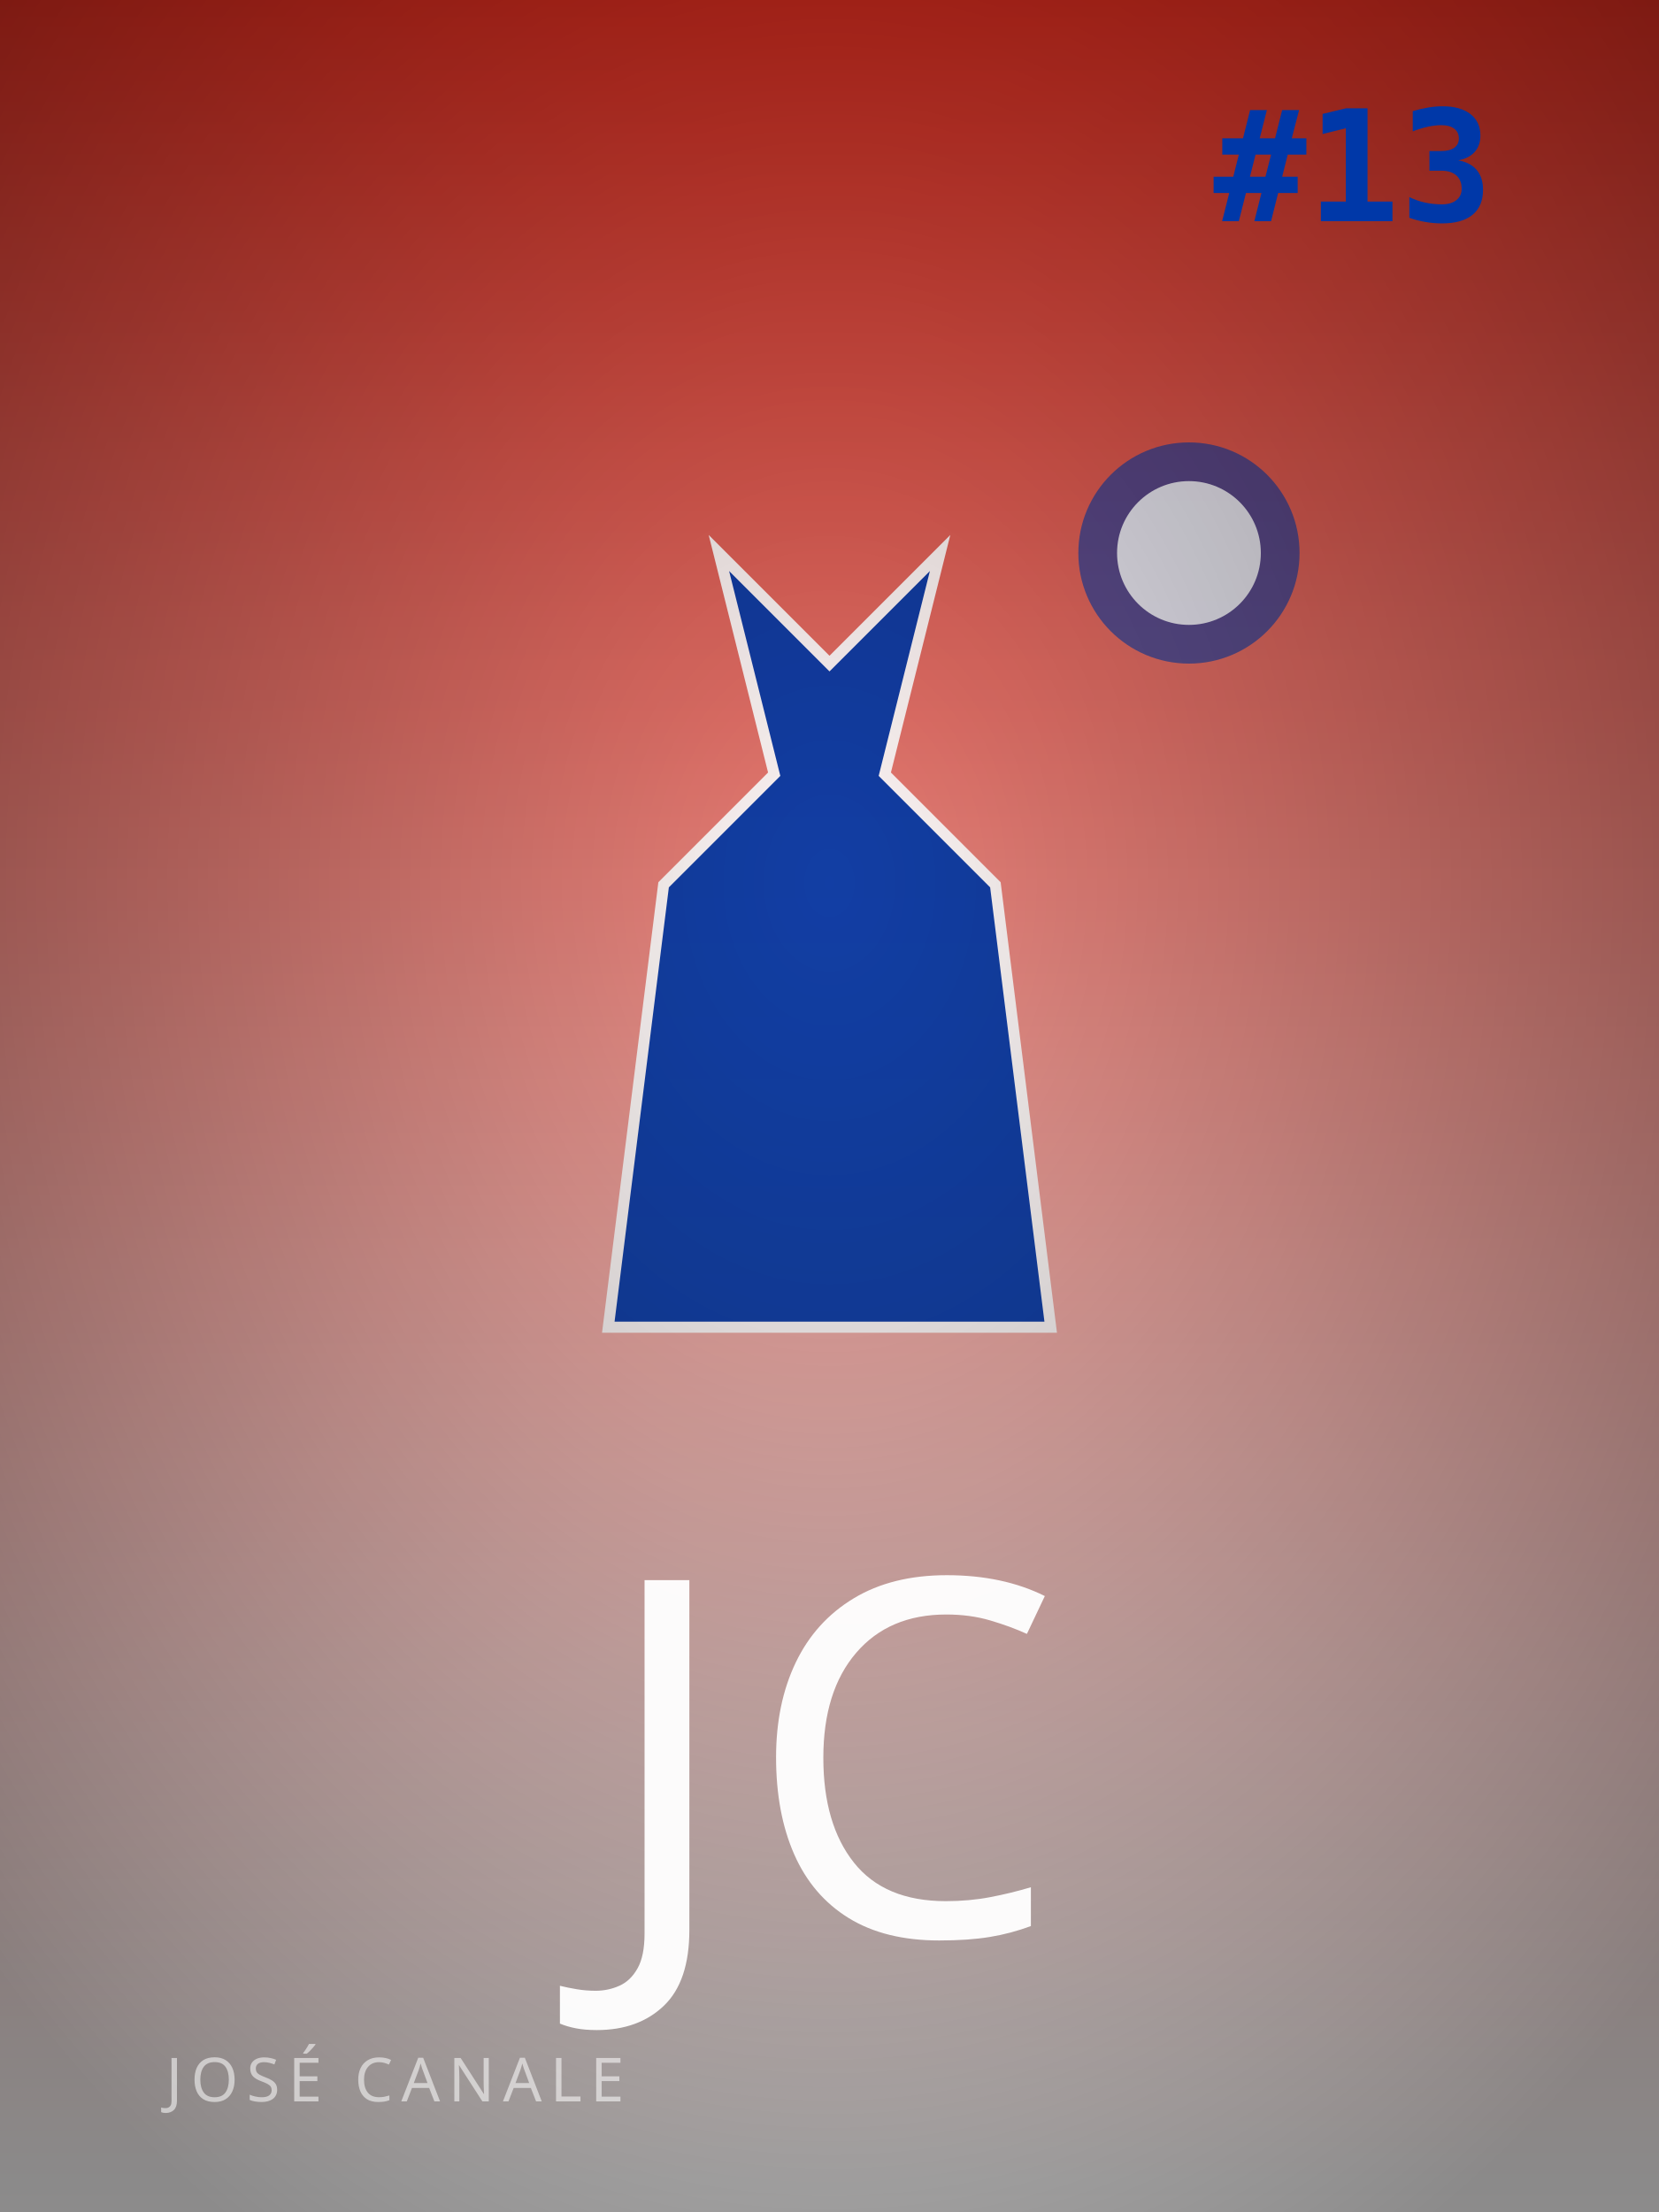
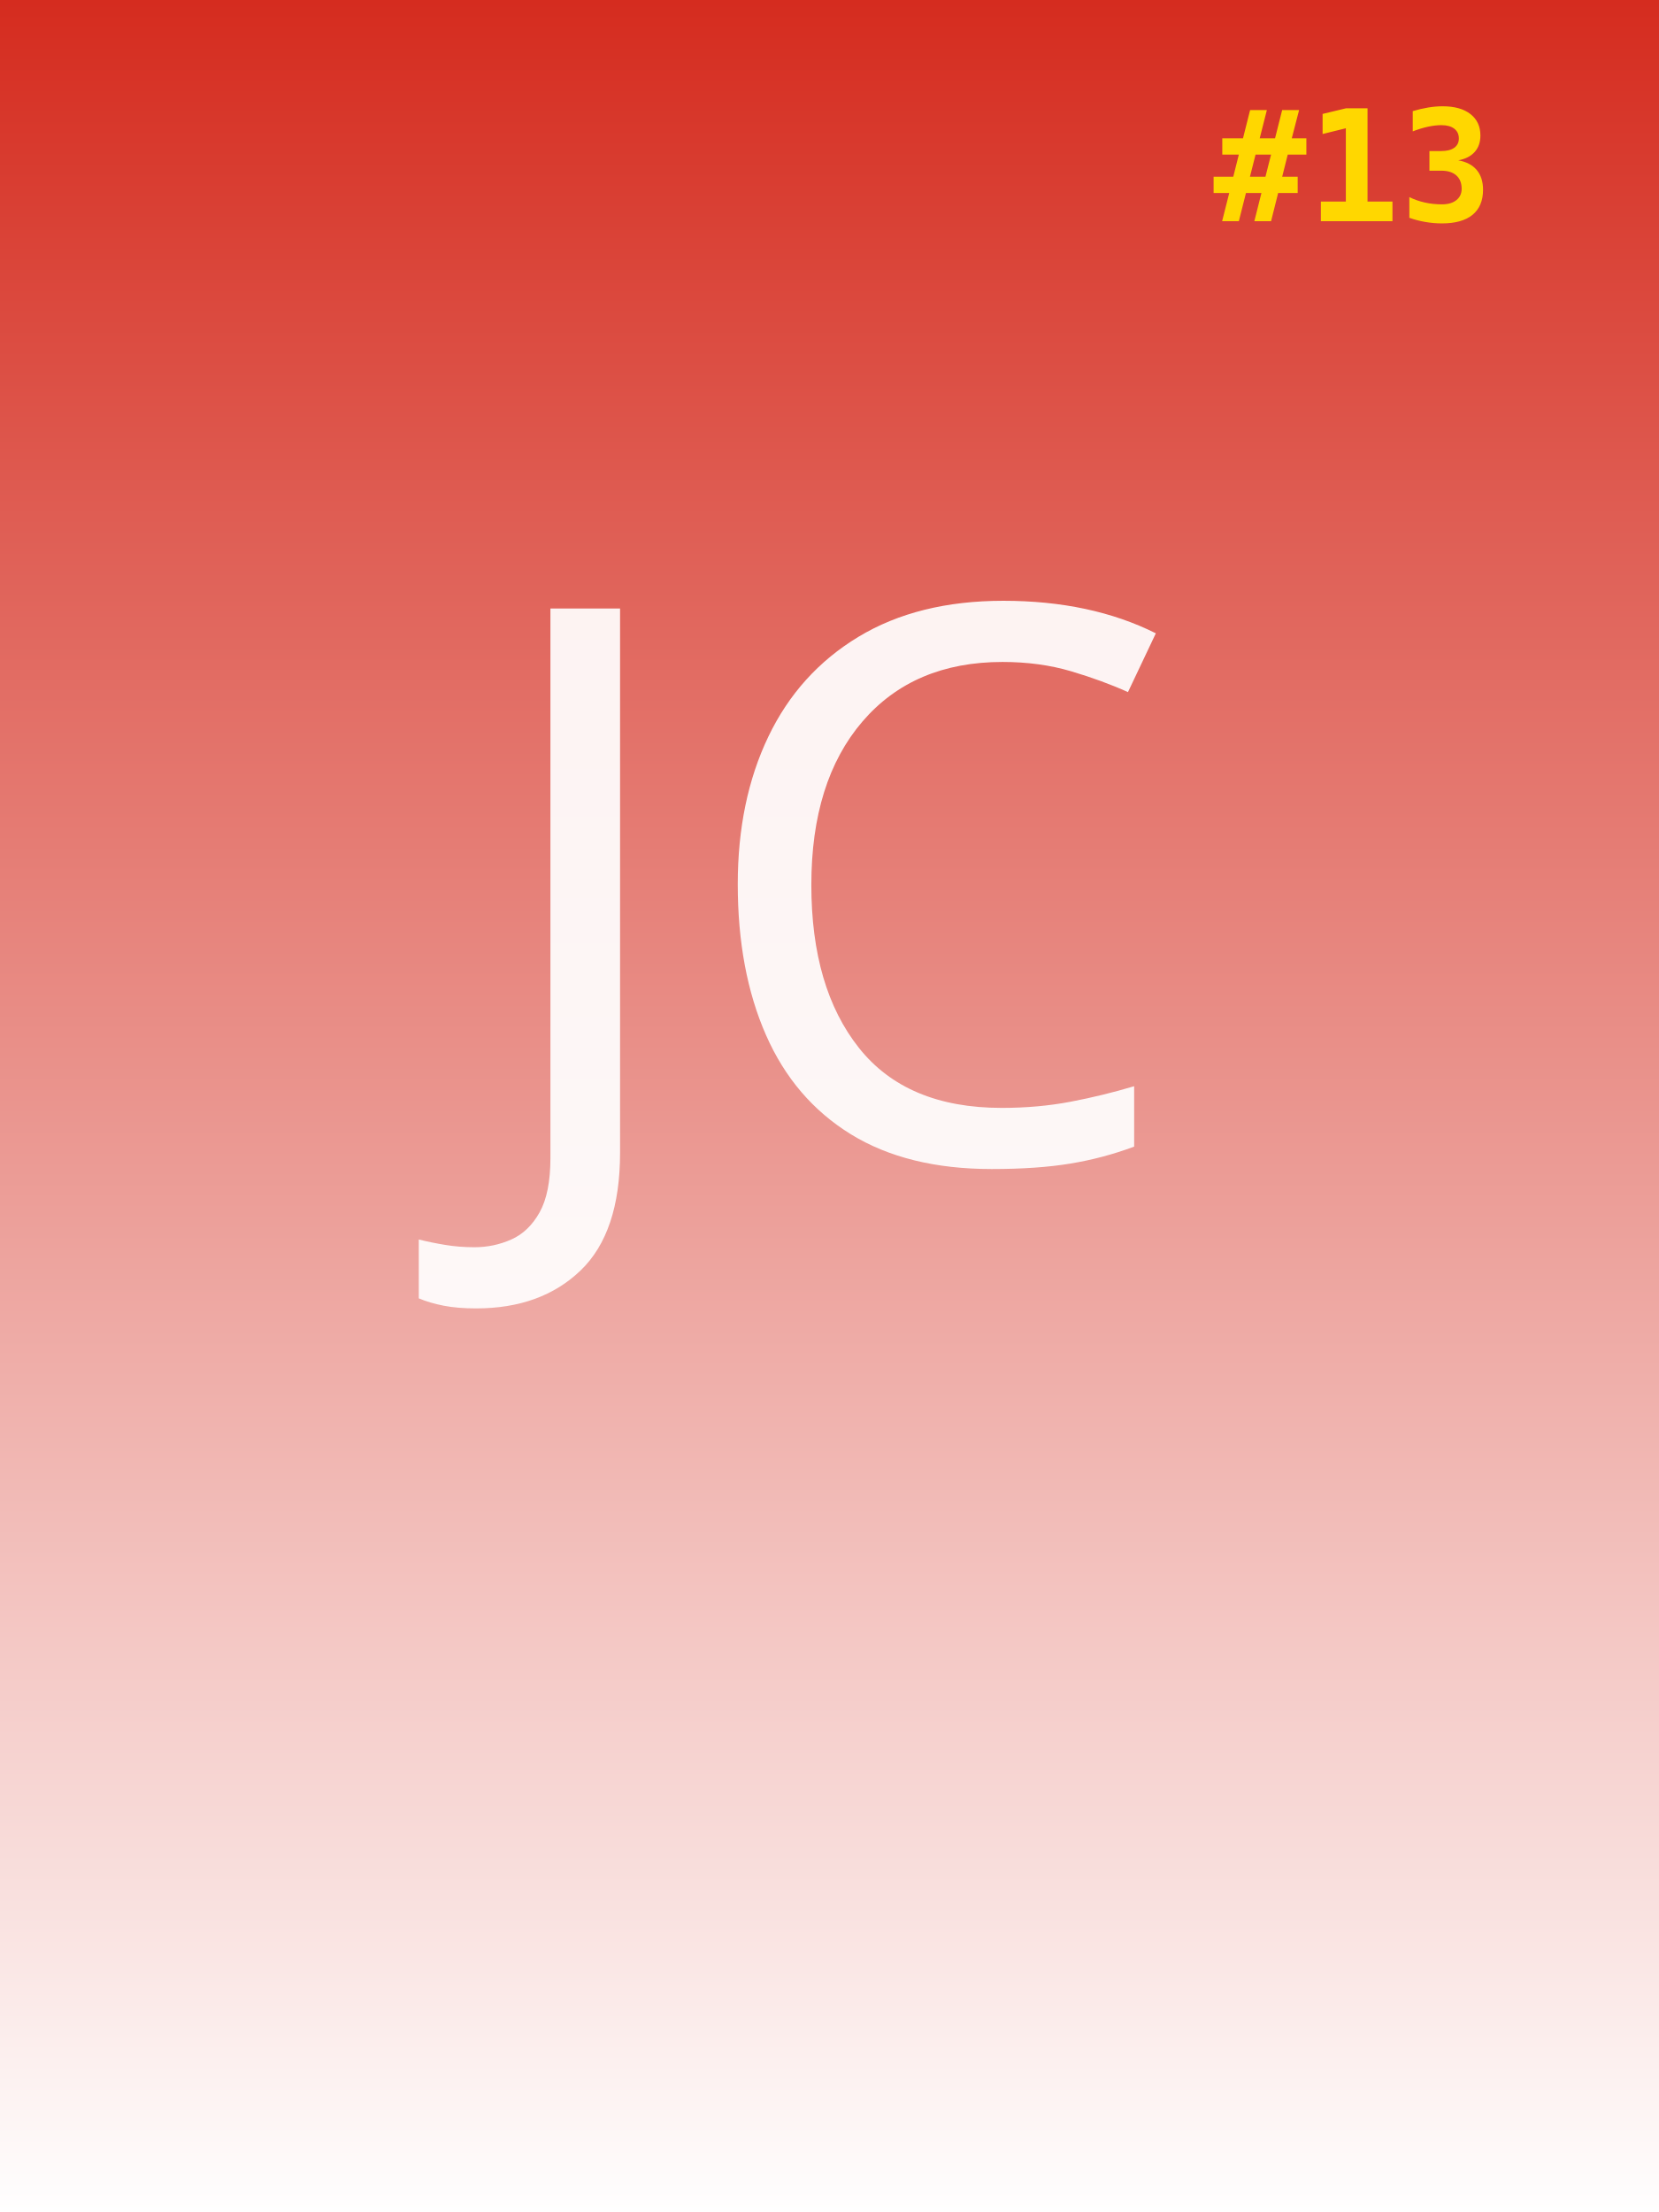
<svg xmlns="http://www.w3.org/2000/svg" viewBox="0 0 600 800" role="img" aria-labelledby="t">
  <defs>
-     <linearGradient id="bg" x1="0" y1="0" x2="0" y2="1">
+     <linearGradient id="g" x1="0" y1="0" x2="0" y2="1">
      <stop offset="0%" stop-color="#D52B1E" />
      <stop offset="100%" stop-color="#FFFFFF" />
    </linearGradient>
-     <radialGradient id="vignette" cx="0.5" cy="0.4" r="0.7">
-       <stop offset="0%" stop-color="transparent" />
-       <stop offset="100%" stop-color="rgba(0,0,0,0.45)" />
-     </radialGradient>
  </defs>
-   <rect width="600" height="800" fill="url(#bg)" />
-   <path d="M220 480 L240 320 L280 280 L260 200 L300 240 L340 200 L320 280 L360 320 L380 480 Z" fill="#0038A8" opacity="0.92" stroke="#fff" stroke-width="4" />
-   <circle cx="430" cy="200" r="40" fill="#0038A8" opacity="0.6" />
-   <circle cx="430" cy="200" r="26" fill="#fff" opacity="0.85" />
-   <rect width="600" height="800" fill="url(#vignette)" />
-   <text x="300" y="700" text-anchor="middle" font-family="Anton, Impact, sans-serif" font-size="180" fill="#fff" opacity="0.96" letter-spacing="4">JC</text>
-   <text x="540" y="80" text-anchor="end" font-family="JetBrains Mono, monospace" font-size="56" fill="#0038A8" font-weight="700">#13</text>
-   <text x="60" y="760" font-family="Anton, Impact, sans-serif" font-size="22" fill="#fff" opacity="0.55" letter-spacing="3">JOSÉ CANALE</text>
+   <rect width="600" height="800" fill="url(#g)" />
+   <text x="300" y="420" text-anchor="middle" font-family="Anton, Impact, sans-serif" font-size="280" fill="#fff" opacity="0.92">JC</text>
+   <text x="540" y="80" text-anchor="end" font-family="JetBrains Mono, monospace" font-size="56" fill="#FFD700" font-weight="700">#13</text>
</svg>
